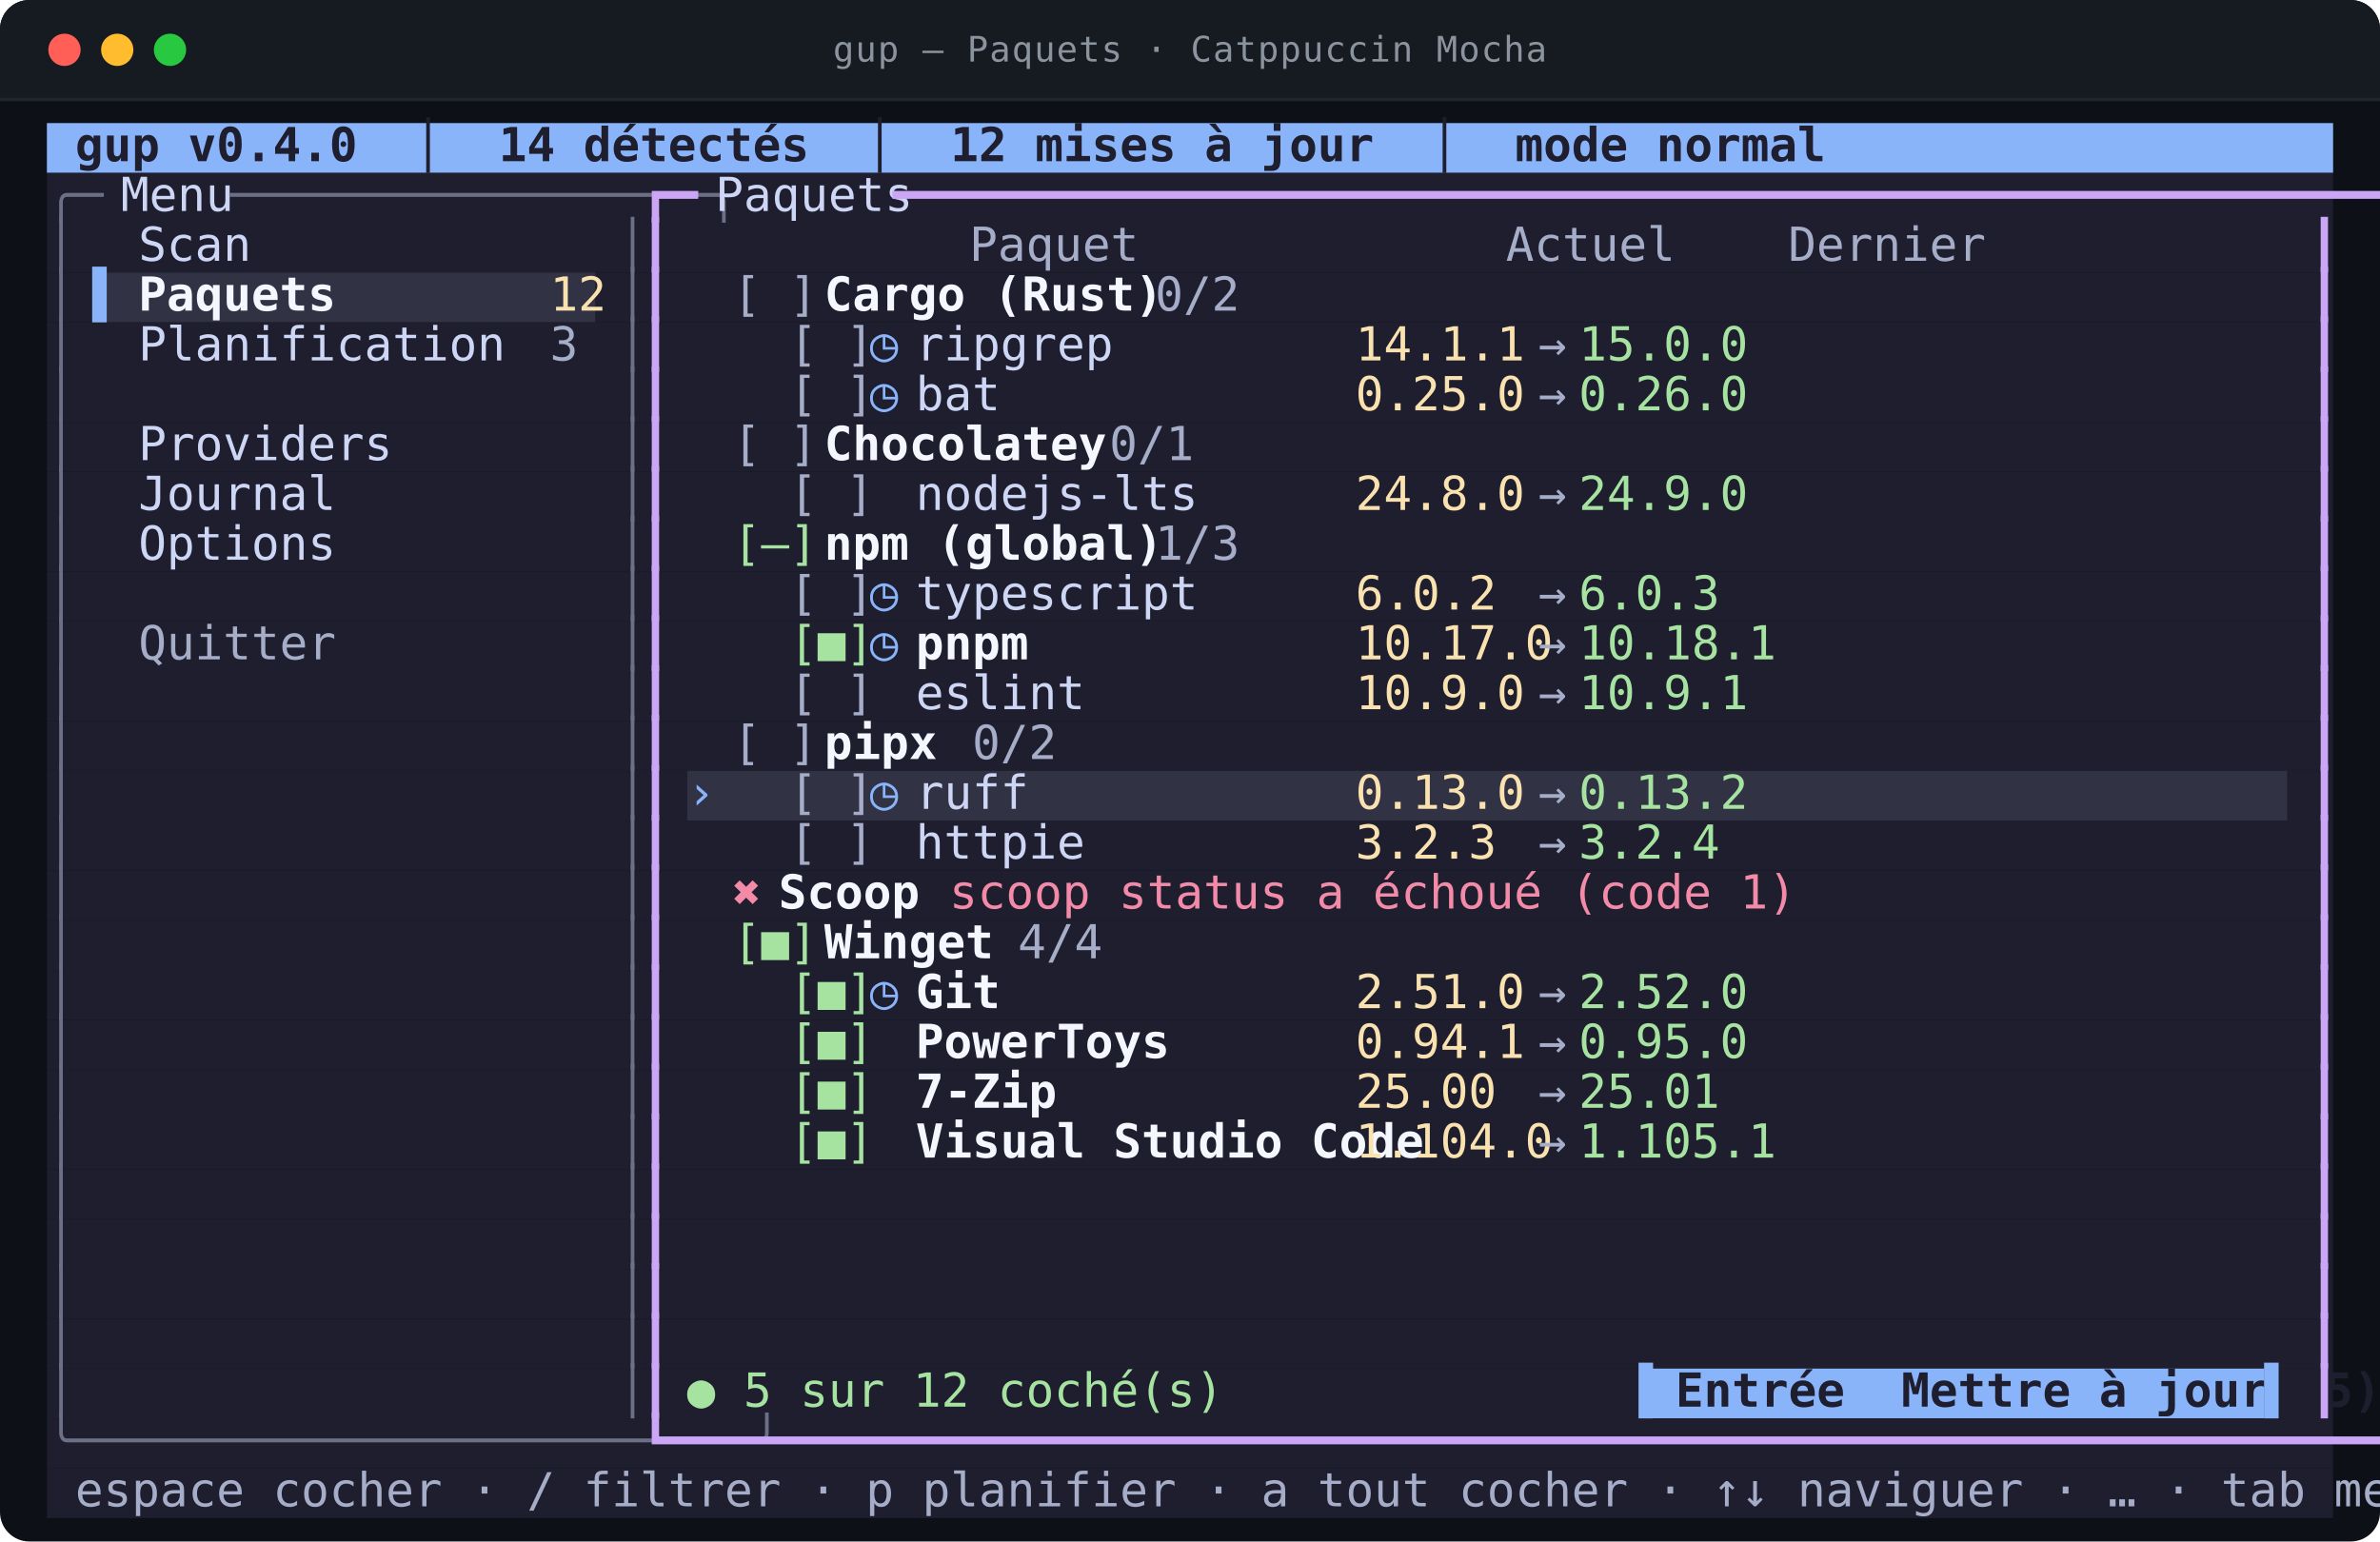
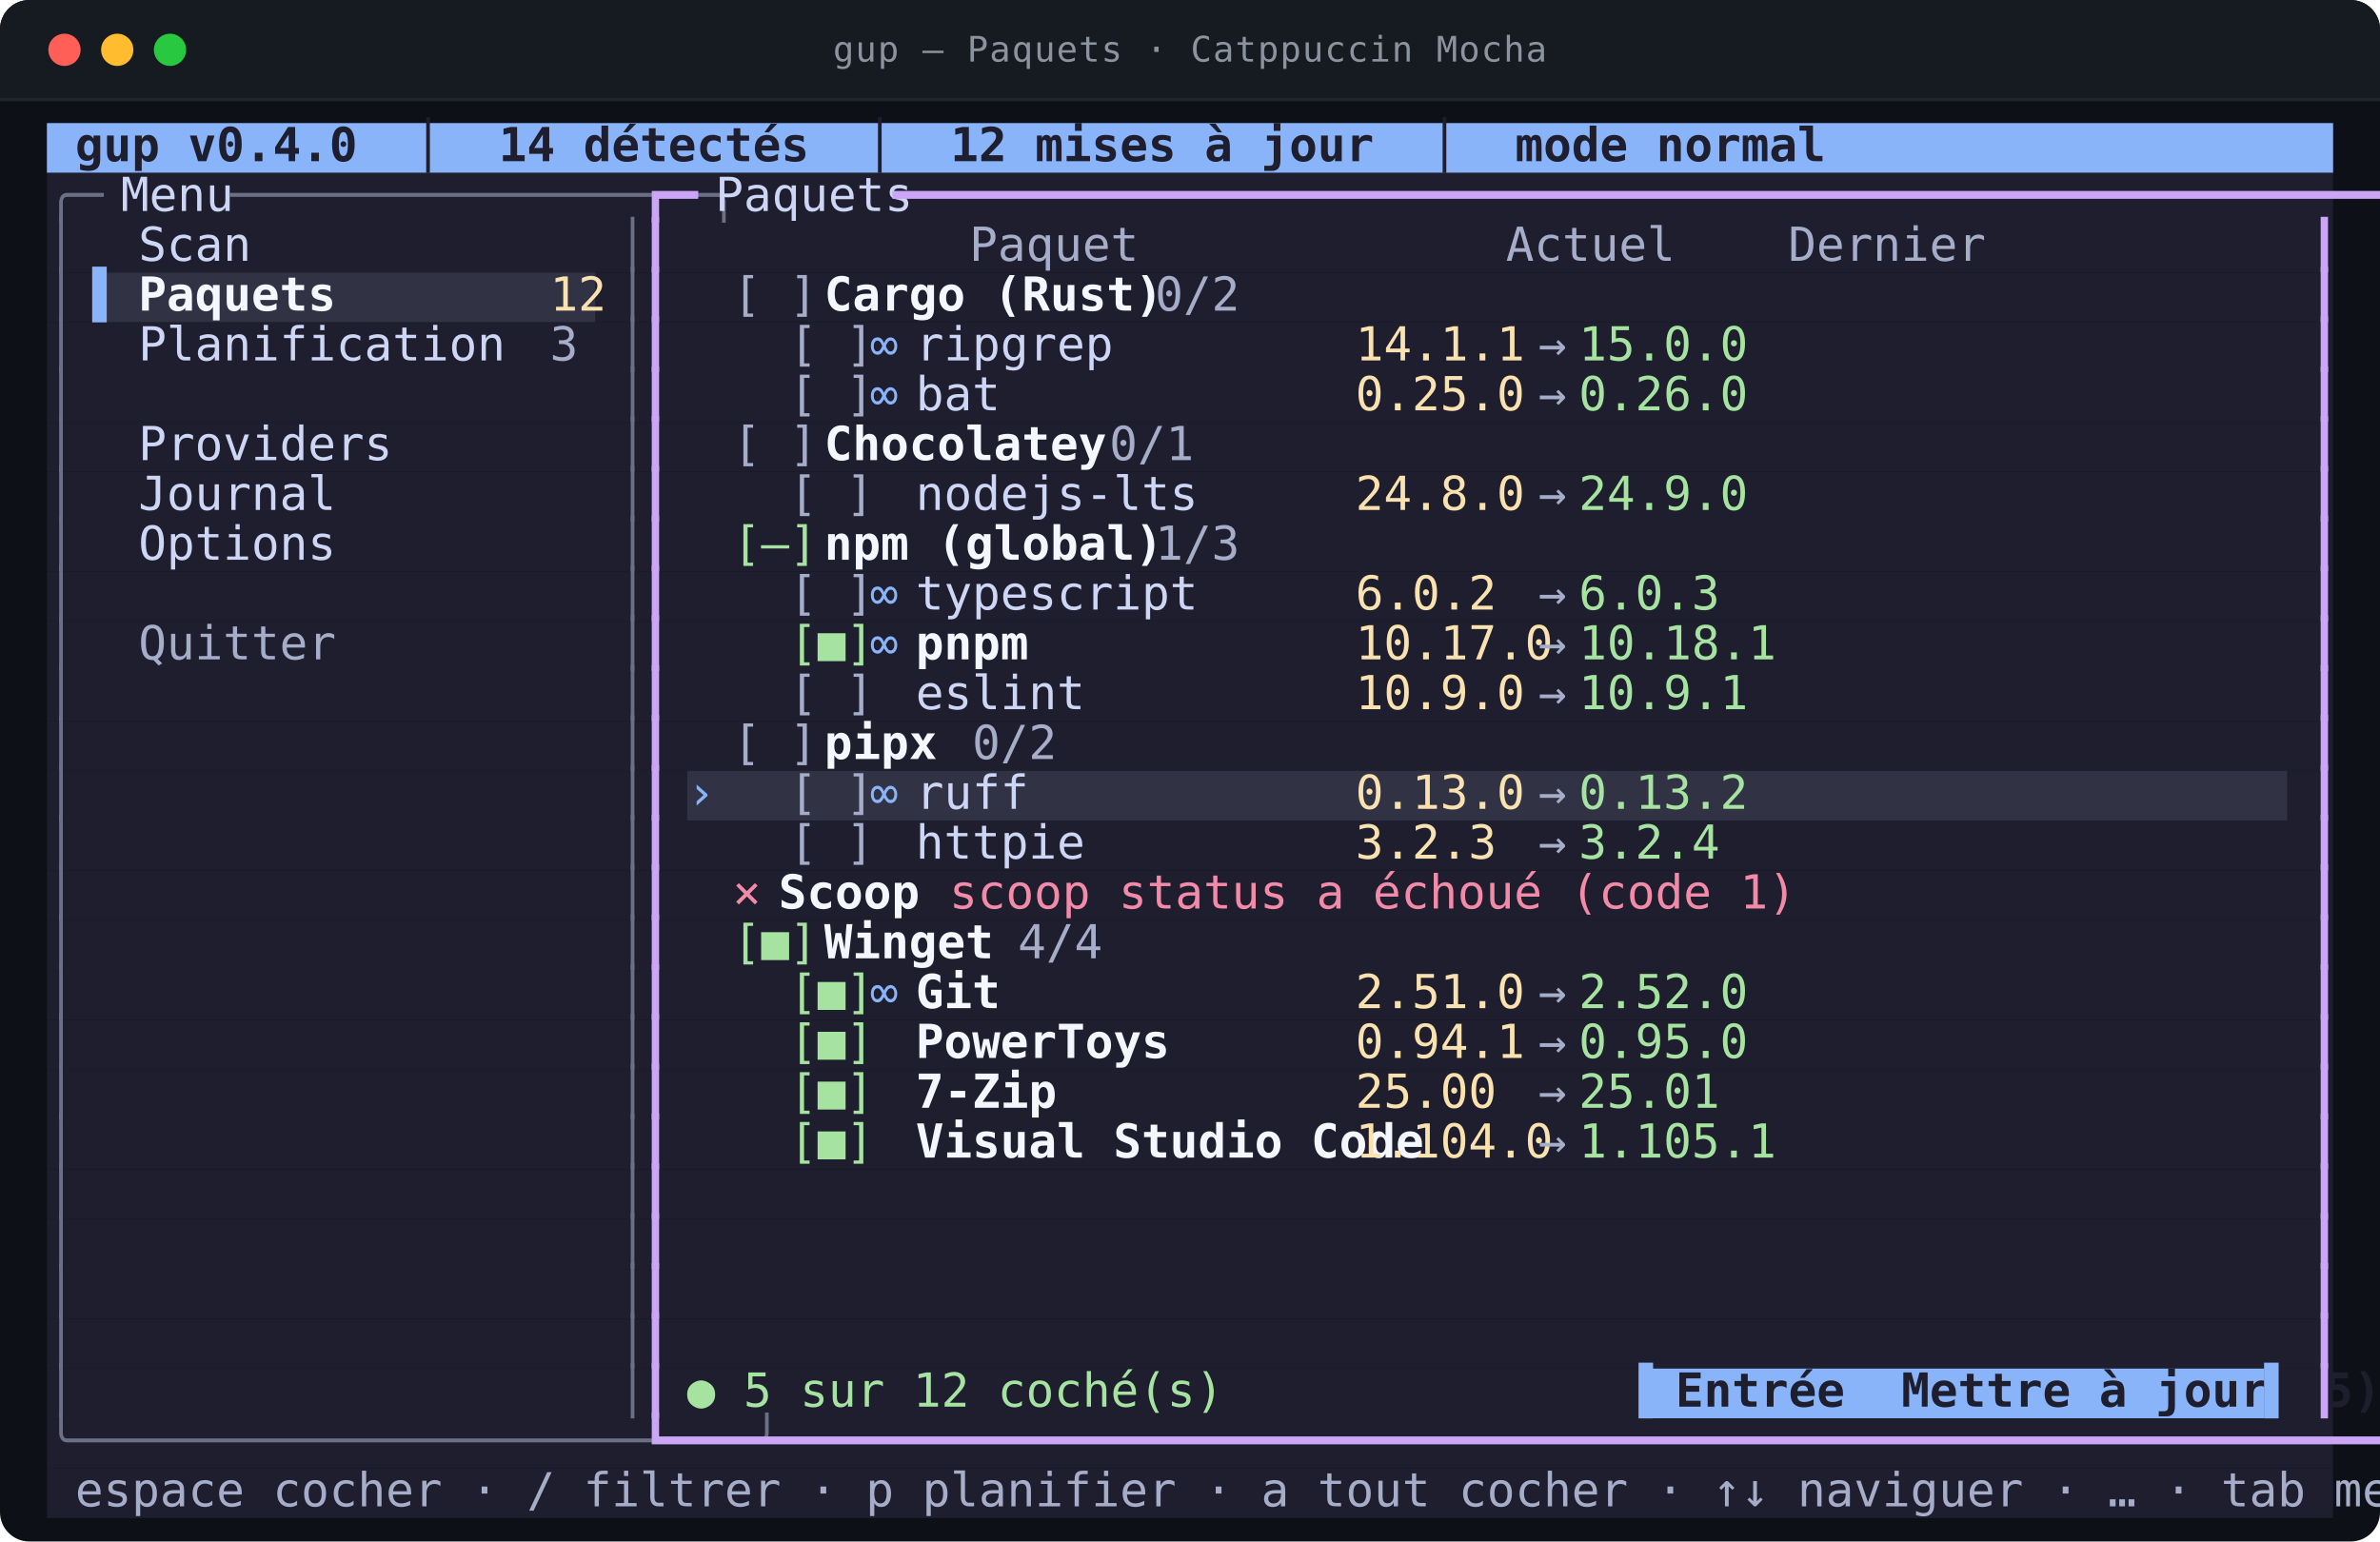
<svg xmlns="http://www.w3.org/2000/svg" viewBox="0 0 812.0 526.0" width="812.0" height="526.0" role="img" aria-labelledby="t d">
  <style>
text{font-family:ui-monospace,SFMono-Regular,"SF Mono",Menlo,Consolas,"DejaVu Sans Mono",monospace;font-size:16px}
.t{font-size:12px;letter-spacing:.4px;fill:#8b949e}
.b{font-weight:700}
.i{font-style:italic}
.u{text-decoration:underline}
.s{text-decoration:line-through}
.us{text-decoration:underline line-through}
.d{opacity:0.62}
.c0{fill:#89b4fa}
.c1{fill:#1e1e2e}
.c2{fill:#313244}
.c3{fill:#6c7086}
.c4{fill:#cdd6f4}
.c5{fill:#cba6f7}
.c6{fill:#a6adc8}
.c7{fill:#f5f7ff}
.c8{fill:#f9e2af}
.c9{fill:#a6e3a1}
.c10{fill:#f38ba8}
</style>
  <rect y="0.0" width="812.0" height="526.0" rx="10.0" fill="#0d1117" />
  <rect y="0.0" width="812.0" height="34.0" rx="10.0" fill="#161b22" />
  <rect y="24.0" width="812.0" height="10.0" fill="#161b22" />
  <line x1="0.0" y1="34.0" x2="812.0" y2="34.0" stroke="#21262d" />
  <circle cx="22.0" cy="17.0" r="5.5" fill="#ff5f57" />
  <circle cx="40.0" cy="17.0" r="5.5" fill="#febc2e" />
  <circle cx="58.0" cy="17.0" r="5.5" fill="#28c840" />
  <text class="t" x="406.0" y="21.0" text-anchor="middle">gup — Paquets · Catppuccin Mocha</text>
  <rect class="c0" x="16.0" y="42.0" width="780.0" height="17.0" />
  <rect class="c1" x="16.0" y="59.0" width="780.0" height="17.0" />
  <rect class="c1" x="16.0" y="76.0" width="780.0" height="17.0" />
  <rect class="c1" x="16.0" y="93.0" width="15.6" height="17.0" />
  <rect class="c2" x="31.6" y="93.0" width="171.6" height="17.0" />
  <rect class="c1" x="203.2" y="93.0" width="592.8" height="17.0" />
  <rect class="c1" x="16.0" y="110.0" width="780.0" height="17.0" />
  <rect class="c1" x="16.0" y="127.0" width="780.0" height="17.0" />
  <rect class="c1" x="16.0" y="144.0" width="780.0" height="17.0" />
  <rect class="c1" x="16.0" y="161.0" width="780.0" height="17.0" />
  <rect class="c1" x="16.0" y="178.0" width="780.0" height="17.0" />
  <rect class="c1" x="16.0" y="195.0" width="780.0" height="17.0" />
  <rect class="c1" x="16.0" y="212.0" width="780.0" height="17.0" />
  <rect class="c1" x="16.0" y="229.0" width="780.0" height="17.0" />
  <rect class="c1" x="16.0" y="246.0" width="780.0" height="17.0" />
  <rect class="c1" x="16.0" y="263.0" width="218.4" height="17.0" />
  <rect class="c2" x="234.4" y="263.0" width="546.0" height="17.0" />
  <rect class="c1" x="780.4" y="263.0" width="15.6" height="17.0" />
  <rect class="c1" x="16.0" y="280.0" width="780.0" height="17.0" />
  <rect class="c1" x="16.0" y="297.0" width="780.0" height="17.0" />
  <rect class="c1" x="16.0" y="314.0" width="780.0" height="17.0" />
  <rect class="c1" x="16.0" y="331.0" width="780.0" height="17.0" />
  <rect class="c1" x="16.0" y="348.0" width="780.0" height="17.0" />
  <rect class="c1" x="16.0" y="365.0" width="780.0" height="17.0" />
  <rect class="c1" x="16.0" y="382.0" width="780.0" height="17.0" />
  <rect class="c1" x="16.0" y="399.0" width="780.0" height="17.0" />
  <rect class="c1" x="16.0" y="416.0" width="780.0" height="17.0" />
  <rect class="c1" x="16.0" y="433.0" width="780.0" height="17.0" />
  <rect class="c1" x="16.0" y="450.0" width="780.0" height="17.0" />
  <rect class="c1" x="16.0" y="467.0" width="546.0" height="17.0" />
  <rect class="c0" x="562.0" y="467.0" width="210.6" height="17.0" />
  <rect class="c1" x="772.6" y="467.0" width="23.4" height="17.0" />
  <rect class="c1" x="16.0" y="484.0" width="780.0" height="17.0" />
  <rect class="c1" x="16.0" y="501.0" width="780.0" height="17.0" />
  <text class="c1 b" x="16.0" y="55.0" textLength="491.4" lengthAdjust="spacingAndGlyphs" xml:space="preserve"> gup v0.4.0  │  14 détectés  │  12 mises à jour  │  mode normal</text>
  <text class="c3" x="16.0" y="72.0" textLength="15.6" lengthAdjust="spacingAndGlyphs" xml:space="preserve">╭─</text>
  <text class="c4" x="31.6" y="72.0" textLength="46.8" lengthAdjust="spacingAndGlyphs" xml:space="preserve"> Menu </text>
  <text class="c3" x="78.4" y="72.0" textLength="140.4" lengthAdjust="spacingAndGlyphs" xml:space="preserve">─────────────────╮</text>
  <text class="c5" x="218.8" y="72.0" textLength="15.6" lengthAdjust="spacingAndGlyphs" xml:space="preserve">┏━</text>
  <text class="c4" x="234.4" y="72.0" textLength="70.2" lengthAdjust="spacingAndGlyphs" xml:space="preserve"> Paquets </text>
  <text class="c5" x="304.6" y="72.0" textLength="491.4" lengthAdjust="spacingAndGlyphs" xml:space="preserve">━━━━━━━━━━━━━━━━━━━━━━━━━━━━━━━━━━━━━━━━━━━━━━━━━━━━━━━━━━━━━━┓</text>
  <text class="c3" x="16.0" y="89.0" textLength="7.8" lengthAdjust="spacingAndGlyphs" xml:space="preserve">│</text>
  <text class="c4" x="47.2" y="89.0" textLength="140.4" lengthAdjust="spacingAndGlyphs" xml:space="preserve">Scan              </text>
  <text class="c3" x="211.0" y="89.0" textLength="7.8" lengthAdjust="spacingAndGlyphs" xml:space="preserve">│</text>
  <text class="c5" x="218.8" y="89.0" textLength="7.8" lengthAdjust="spacingAndGlyphs" xml:space="preserve">┃</text>
  <text class="c6" x="234.4" y="89.0" textLength="366.6" lengthAdjust="spacingAndGlyphs" xml:space="preserve">          Paquet             Actuel    Dernier </text>
  <text class="c5" x="788.2" y="89.0" textLength="7.8" lengthAdjust="spacingAndGlyphs" xml:space="preserve">┃</text>
  <text class="c3" x="16.0" y="106.0" textLength="7.8" lengthAdjust="spacingAndGlyphs" xml:space="preserve">│</text>
  <text class="c0" x="31.6" y="106.0" textLength="15.6" lengthAdjust="spacingAndGlyphs" xml:space="preserve">▌ </text>
  <text class="c7 b" x="47.2" y="106.0" textLength="140.4" lengthAdjust="spacingAndGlyphs" xml:space="preserve">Paquets           </text>
  <text class="c8" x="187.6" y="106.0" textLength="15.6" lengthAdjust="spacingAndGlyphs" xml:space="preserve">12</text>
  <text class="c3" x="211.0" y="106.0" textLength="7.8" lengthAdjust="spacingAndGlyphs" xml:space="preserve">│</text>
  <text class="c5" x="218.8" y="106.0" textLength="7.8" lengthAdjust="spacingAndGlyphs" xml:space="preserve">┃</text>
  <text class="c6" x="250.0" y="106.0" textLength="31.2" lengthAdjust="spacingAndGlyphs" xml:space="preserve">[ ] </text>
  <text class="c7 b" x="281.2" y="106.0" textLength="93.6" lengthAdjust="spacingAndGlyphs" xml:space="preserve">Cargo (Rust)</text>
  <text class="c6" x="374.8" y="106.0" textLength="39.0" lengthAdjust="spacingAndGlyphs" xml:space="preserve">  0/2</text>
  <text class="c5" x="788.2" y="106.0" textLength="7.8" lengthAdjust="spacingAndGlyphs" xml:space="preserve">┃</text>
  <text class="c3" x="16.0" y="123.0" textLength="7.8" lengthAdjust="spacingAndGlyphs" xml:space="preserve">│</text>
  <text class="c4" x="47.2" y="123.0" textLength="140.4" lengthAdjust="spacingAndGlyphs" xml:space="preserve">Planification     </text>
  <text class="c6" x="187.6" y="123.0" textLength="7.8" lengthAdjust="spacingAndGlyphs" xml:space="preserve">3</text>
  <text class="c3" x="211.0" y="123.0" textLength="7.8" lengthAdjust="spacingAndGlyphs" xml:space="preserve">│</text>
  <text class="c5" x="218.8" y="123.0" textLength="7.8" lengthAdjust="spacingAndGlyphs" xml:space="preserve">┃</text>
  <text class="c6" x="250.0" y="123.0" textLength="46.8" lengthAdjust="spacingAndGlyphs" xml:space="preserve">  [ ] </text>
-   <text class="c0" x="296.8" y="123.0" textLength="15.6" lengthAdjust="spacingAndGlyphs" xml:space="preserve">◷ </text>
+   <text class="c0" x="296.8" y="123.0" textLength="15.6" lengthAdjust="spacingAndGlyphs" xml:space="preserve">∞ </text>
  <text class="c4" x="312.4" y="123.0" textLength="140.4" lengthAdjust="spacingAndGlyphs" xml:space="preserve">ripgrep           </text>
  <text class="c8" x="452.8" y="123.0" textLength="62.4" lengthAdjust="spacingAndGlyphs" xml:space="preserve"> 14.1.1 </text>
  <text class="c6" x="515.2" y="123.0" textLength="23.4" lengthAdjust="spacingAndGlyphs" xml:space="preserve"> → </text>
  <text class="c9" x="538.6" y="123.0" textLength="54.6" lengthAdjust="spacingAndGlyphs" xml:space="preserve">15.0.0 </text>
  <text class="c5" x="788.2" y="123.0" textLength="7.8" lengthAdjust="spacingAndGlyphs" xml:space="preserve">┃</text>
  <text class="c3" x="16.0" y="140.0" textLength="7.8" lengthAdjust="spacingAndGlyphs" xml:space="preserve">│</text>
  <text class="c3" x="211.0" y="140.0" textLength="7.8" lengthAdjust="spacingAndGlyphs" xml:space="preserve">│</text>
  <text class="c5" x="218.8" y="140.0" textLength="7.8" lengthAdjust="spacingAndGlyphs" xml:space="preserve">┃</text>
  <text class="c6" x="250.0" y="140.0" textLength="46.8" lengthAdjust="spacingAndGlyphs" xml:space="preserve">  [ ] </text>
-   <text class="c0" x="296.8" y="140.0" textLength="15.6" lengthAdjust="spacingAndGlyphs" xml:space="preserve">◷ </text>
+   <text class="c0" x="296.8" y="140.0" textLength="15.6" lengthAdjust="spacingAndGlyphs" xml:space="preserve">∞ </text>
  <text class="c4" x="312.4" y="140.0" textLength="140.4" lengthAdjust="spacingAndGlyphs" xml:space="preserve">bat               </text>
  <text class="c8" x="452.8" y="140.0" textLength="62.4" lengthAdjust="spacingAndGlyphs" xml:space="preserve"> 0.25.0 </text>
  <text class="c6" x="515.2" y="140.0" textLength="23.4" lengthAdjust="spacingAndGlyphs" xml:space="preserve"> → </text>
  <text class="c9" x="538.6" y="140.0" textLength="54.6" lengthAdjust="spacingAndGlyphs" xml:space="preserve">0.26.0 </text>
  <text class="c5" x="788.2" y="140.0" textLength="7.8" lengthAdjust="spacingAndGlyphs" xml:space="preserve">┃</text>
  <text class="c3" x="16.0" y="157.0" textLength="7.8" lengthAdjust="spacingAndGlyphs" xml:space="preserve">│</text>
  <text class="c4" x="47.2" y="157.0" textLength="140.4" lengthAdjust="spacingAndGlyphs" xml:space="preserve">Providers         </text>
  <text class="c3" x="211.0" y="157.0" textLength="7.8" lengthAdjust="spacingAndGlyphs" xml:space="preserve">│</text>
  <text class="c5" x="218.8" y="157.0" textLength="7.8" lengthAdjust="spacingAndGlyphs" xml:space="preserve">┃</text>
  <text class="c6" x="250.0" y="157.0" textLength="31.2" lengthAdjust="spacingAndGlyphs" xml:space="preserve">[ ] </text>
  <text class="c7 b" x="281.2" y="157.0" textLength="78.0" lengthAdjust="spacingAndGlyphs" xml:space="preserve">Chocolatey</text>
  <text class="c6" x="359.2" y="157.0" textLength="39.0" lengthAdjust="spacingAndGlyphs" xml:space="preserve">  0/1</text>
  <text class="c5" x="788.2" y="157.0" textLength="7.8" lengthAdjust="spacingAndGlyphs" xml:space="preserve">┃</text>
  <text class="c3" x="16.0" y="174.0" textLength="7.8" lengthAdjust="spacingAndGlyphs" xml:space="preserve">│</text>
  <text class="c4" x="47.2" y="174.0" textLength="140.4" lengthAdjust="spacingAndGlyphs" xml:space="preserve">Journal           </text>
  <text class="c3" x="211.0" y="174.0" textLength="7.8" lengthAdjust="spacingAndGlyphs" xml:space="preserve">│</text>
  <text class="c5" x="218.8" y="174.0" textLength="7.8" lengthAdjust="spacingAndGlyphs" xml:space="preserve">┃</text>
  <text class="c6" x="250.0" y="174.0" textLength="46.8" lengthAdjust="spacingAndGlyphs" xml:space="preserve">  [ ] </text>
  <text class="c4" x="312.4" y="174.0" textLength="140.4" lengthAdjust="spacingAndGlyphs" xml:space="preserve">nodejs-lts        </text>
  <text class="c8" x="452.8" y="174.0" textLength="62.4" lengthAdjust="spacingAndGlyphs" xml:space="preserve"> 24.8.0 </text>
  <text class="c6" x="515.2" y="174.0" textLength="23.4" lengthAdjust="spacingAndGlyphs" xml:space="preserve"> → </text>
  <text class="c9" x="538.6" y="174.0" textLength="54.6" lengthAdjust="spacingAndGlyphs" xml:space="preserve">24.9.0 </text>
  <text class="c5" x="788.2" y="174.0" textLength="7.8" lengthAdjust="spacingAndGlyphs" xml:space="preserve">┃</text>
  <text class="c3" x="16.0" y="191.0" textLength="7.8" lengthAdjust="spacingAndGlyphs" xml:space="preserve">│</text>
  <text class="c4" x="47.2" y="191.0" textLength="140.4" lengthAdjust="spacingAndGlyphs" xml:space="preserve">Options           </text>
  <text class="c3" x="211.0" y="191.0" textLength="7.8" lengthAdjust="spacingAndGlyphs" xml:space="preserve">│</text>
  <text class="c5" x="218.8" y="191.0" textLength="7.8" lengthAdjust="spacingAndGlyphs" xml:space="preserve">┃</text>
  <text class="c9" x="250.0" y="191.0" textLength="31.2" lengthAdjust="spacingAndGlyphs" xml:space="preserve">[–] </text>
  <text class="c7 b" x="281.2" y="191.0" textLength="93.6" lengthAdjust="spacingAndGlyphs" xml:space="preserve">npm (global)</text>
  <text class="c6" x="374.8" y="191.0" textLength="39.0" lengthAdjust="spacingAndGlyphs" xml:space="preserve">  1/3</text>
  <text class="c5" x="788.2" y="191.0" textLength="7.8" lengthAdjust="spacingAndGlyphs" xml:space="preserve">┃</text>
  <text class="c3" x="16.0" y="208.0" textLength="7.8" lengthAdjust="spacingAndGlyphs" xml:space="preserve">│</text>
  <text class="c3" x="211.0" y="208.0" textLength="7.8" lengthAdjust="spacingAndGlyphs" xml:space="preserve">│</text>
  <text class="c5" x="218.8" y="208.0" textLength="7.8" lengthAdjust="spacingAndGlyphs" xml:space="preserve">┃</text>
  <text class="c6" x="250.0" y="208.0" textLength="46.8" lengthAdjust="spacingAndGlyphs" xml:space="preserve">  [ ] </text>
-   <text class="c0" x="296.8" y="208.0" textLength="15.6" lengthAdjust="spacingAndGlyphs" xml:space="preserve">◷ </text>
+   <text class="c0" x="296.8" y="208.0" textLength="15.6" lengthAdjust="spacingAndGlyphs" xml:space="preserve">∞ </text>
  <text class="c4" x="312.4" y="208.0" textLength="140.4" lengthAdjust="spacingAndGlyphs" xml:space="preserve">typescript        </text>
  <text class="c8" x="452.8" y="208.0" textLength="62.4" lengthAdjust="spacingAndGlyphs" xml:space="preserve"> 6.0.2  </text>
  <text class="c6" x="515.2" y="208.0" textLength="23.4" lengthAdjust="spacingAndGlyphs" xml:space="preserve"> → </text>
  <text class="c9" x="538.6" y="208.0" textLength="54.6" lengthAdjust="spacingAndGlyphs" xml:space="preserve">6.0.3  </text>
  <text class="c5" x="788.2" y="208.0" textLength="7.8" lengthAdjust="spacingAndGlyphs" xml:space="preserve">┃</text>
  <text class="c3" x="16.0" y="225.0" textLength="7.8" lengthAdjust="spacingAndGlyphs" xml:space="preserve">│</text>
  <text class="c6" x="47.2" y="225.0" textLength="140.4" lengthAdjust="spacingAndGlyphs" xml:space="preserve">Quitter           </text>
  <text class="c3" x="211.0" y="225.0" textLength="7.8" lengthAdjust="spacingAndGlyphs" xml:space="preserve">│</text>
  <text class="c5" x="218.8" y="225.0" textLength="7.8" lengthAdjust="spacingAndGlyphs" xml:space="preserve">┃</text>
  <text class="c9" x="250.0" y="225.0" textLength="46.8" lengthAdjust="spacingAndGlyphs" xml:space="preserve">  [■] </text>
-   <text class="c0" x="296.8" y="225.0" textLength="15.6" lengthAdjust="spacingAndGlyphs" xml:space="preserve">◷ </text>
+   <text class="c0" x="296.8" y="225.0" textLength="15.6" lengthAdjust="spacingAndGlyphs" xml:space="preserve">∞ </text>
  <text class="c7 b" x="312.4" y="225.0" textLength="140.4" lengthAdjust="spacingAndGlyphs" xml:space="preserve">pnpm              </text>
  <text class="c8" x="452.8" y="225.0" textLength="62.4" lengthAdjust="spacingAndGlyphs" xml:space="preserve"> 10.17.0</text>
  <text class="c6" x="515.2" y="225.0" textLength="23.4" lengthAdjust="spacingAndGlyphs" xml:space="preserve"> → </text>
  <text class="c9" x="538.6" y="225.0" textLength="54.6" lengthAdjust="spacingAndGlyphs" xml:space="preserve">10.18.1</text>
  <text class="c5" x="788.2" y="225.0" textLength="7.8" lengthAdjust="spacingAndGlyphs" xml:space="preserve">┃</text>
  <text class="c3" x="16.0" y="242.0" textLength="7.8" lengthAdjust="spacingAndGlyphs" xml:space="preserve">│</text>
  <text class="c3" x="211.0" y="242.0" textLength="7.8" lengthAdjust="spacingAndGlyphs" xml:space="preserve">│</text>
  <text class="c5" x="218.8" y="242.0" textLength="7.8" lengthAdjust="spacingAndGlyphs" xml:space="preserve">┃</text>
  <text class="c6" x="250.0" y="242.0" textLength="46.8" lengthAdjust="spacingAndGlyphs" xml:space="preserve">  [ ] </text>
  <text class="c4" x="312.4" y="242.0" textLength="140.4" lengthAdjust="spacingAndGlyphs" xml:space="preserve">eslint            </text>
  <text class="c8" x="452.8" y="242.0" textLength="62.4" lengthAdjust="spacingAndGlyphs" xml:space="preserve"> 10.9.0 </text>
  <text class="c6" x="515.2" y="242.0" textLength="23.4" lengthAdjust="spacingAndGlyphs" xml:space="preserve"> → </text>
  <text class="c9" x="538.6" y="242.0" textLength="54.6" lengthAdjust="spacingAndGlyphs" xml:space="preserve">10.9.1 </text>
  <text class="c5" x="788.2" y="242.0" textLength="7.8" lengthAdjust="spacingAndGlyphs" xml:space="preserve">┃</text>
  <text class="c3" x="16.0" y="259.0" textLength="7.8" lengthAdjust="spacingAndGlyphs" xml:space="preserve">│</text>
  <text class="c3" x="211.0" y="259.0" textLength="7.8" lengthAdjust="spacingAndGlyphs" xml:space="preserve">│</text>
  <text class="c5" x="218.8" y="259.0" textLength="7.8" lengthAdjust="spacingAndGlyphs" xml:space="preserve">┃</text>
  <text class="c6" x="250.0" y="259.0" textLength="31.2" lengthAdjust="spacingAndGlyphs" xml:space="preserve">[ ] </text>
  <text class="c7 b" x="281.2" y="259.0" textLength="31.2" lengthAdjust="spacingAndGlyphs" xml:space="preserve">pipx</text>
  <text class="c6" x="312.4" y="259.0" textLength="39.0" lengthAdjust="spacingAndGlyphs" xml:space="preserve">  0/2</text>
  <text class="c5" x="788.2" y="259.0" textLength="7.8" lengthAdjust="spacingAndGlyphs" xml:space="preserve">┃</text>
  <text class="c3" x="16.0" y="276.0" textLength="7.8" lengthAdjust="spacingAndGlyphs" xml:space="preserve">│</text>
  <text class="c3" x="211.0" y="276.0" textLength="7.8" lengthAdjust="spacingAndGlyphs" xml:space="preserve">│</text>
  <text class="c5" x="218.8" y="276.0" textLength="7.8" lengthAdjust="spacingAndGlyphs" xml:space="preserve">┃</text>
  <text class="c0" x="234.4" y="276.0" textLength="15.6" lengthAdjust="spacingAndGlyphs" xml:space="preserve">› </text>
  <text class="c6" x="250.0" y="276.0" textLength="46.8" lengthAdjust="spacingAndGlyphs" xml:space="preserve">  [ ] </text>
-   <text class="c0" x="296.8" y="276.0" textLength="15.6" lengthAdjust="spacingAndGlyphs" xml:space="preserve">◷ </text>
+   <text class="c0" x="296.8" y="276.0" textLength="15.6" lengthAdjust="spacingAndGlyphs" xml:space="preserve">∞ </text>
  <text class="c4" x="312.4" y="276.0" textLength="140.4" lengthAdjust="spacingAndGlyphs" xml:space="preserve">ruff              </text>
  <text class="c8" x="452.8" y="276.0" textLength="62.4" lengthAdjust="spacingAndGlyphs" xml:space="preserve"> 0.13.0 </text>
  <text class="c6" x="515.2" y="276.0" textLength="23.4" lengthAdjust="spacingAndGlyphs" xml:space="preserve"> → </text>
  <text class="c9" x="538.6" y="276.0" textLength="54.6" lengthAdjust="spacingAndGlyphs" xml:space="preserve">0.13.2 </text>
  <text class="c5" x="788.2" y="276.0" textLength="7.8" lengthAdjust="spacingAndGlyphs" xml:space="preserve">┃</text>
  <text class="c3" x="16.0" y="293.0" textLength="7.8" lengthAdjust="spacingAndGlyphs" xml:space="preserve">│</text>
  <text class="c3" x="211.0" y="293.0" textLength="7.8" lengthAdjust="spacingAndGlyphs" xml:space="preserve">│</text>
  <text class="c5" x="218.8" y="293.0" textLength="7.8" lengthAdjust="spacingAndGlyphs" xml:space="preserve">┃</text>
  <text class="c6" x="250.0" y="293.0" textLength="46.8" lengthAdjust="spacingAndGlyphs" xml:space="preserve">  [ ] </text>
  <text class="c4" x="312.4" y="293.0" textLength="140.4" lengthAdjust="spacingAndGlyphs" xml:space="preserve">httpie            </text>
  <text class="c8" x="452.8" y="293.0" textLength="62.4" lengthAdjust="spacingAndGlyphs" xml:space="preserve"> 3.2.3  </text>
  <text class="c6" x="515.2" y="293.0" textLength="23.4" lengthAdjust="spacingAndGlyphs" xml:space="preserve"> → </text>
  <text class="c9" x="538.6" y="293.0" textLength="54.6" lengthAdjust="spacingAndGlyphs" xml:space="preserve">3.2.4  </text>
  <text class="c5" x="788.2" y="293.0" textLength="7.8" lengthAdjust="spacingAndGlyphs" xml:space="preserve">┃</text>
  <text class="c3" x="16.0" y="310.0" textLength="7.8" lengthAdjust="spacingAndGlyphs" xml:space="preserve">│</text>
  <text class="c3" x="211.0" y="310.0" textLength="7.8" lengthAdjust="spacingAndGlyphs" xml:space="preserve">│</text>
  <text class="c5" x="218.8" y="310.0" textLength="7.8" lengthAdjust="spacingAndGlyphs" xml:space="preserve">┃</text>
-   <text class="c10" x="250.0" y="310.0" textLength="15.6" lengthAdjust="spacingAndGlyphs" xml:space="preserve">✖ </text>
+   <text class="c10" x="250.0" y="310.0" textLength="15.6" lengthAdjust="spacingAndGlyphs" xml:space="preserve">× </text>
  <text class="c7 b" x="265.6" y="310.0" textLength="39.0" lengthAdjust="spacingAndGlyphs" xml:space="preserve">Scoop</text>
  <text class="c10" x="304.6" y="310.0" textLength="249.6" lengthAdjust="spacingAndGlyphs" xml:space="preserve">  scoop status a échoué (code 1)</text>
  <text class="c5" x="788.2" y="310.0" textLength="7.8" lengthAdjust="spacingAndGlyphs" xml:space="preserve">┃</text>
  <text class="c3" x="16.0" y="327.0" textLength="7.8" lengthAdjust="spacingAndGlyphs" xml:space="preserve">│</text>
  <text class="c3" x="211.0" y="327.0" textLength="7.8" lengthAdjust="spacingAndGlyphs" xml:space="preserve">│</text>
  <text class="c5" x="218.8" y="327.0" textLength="7.8" lengthAdjust="spacingAndGlyphs" xml:space="preserve">┃</text>
  <text class="c9" x="250.0" y="327.0" textLength="31.2" lengthAdjust="spacingAndGlyphs" xml:space="preserve">[■] </text>
  <text class="c7 b" x="281.2" y="327.0" textLength="46.8" lengthAdjust="spacingAndGlyphs" xml:space="preserve">Winget</text>
  <text class="c6" x="328.0" y="327.0" textLength="39.0" lengthAdjust="spacingAndGlyphs" xml:space="preserve">  4/4</text>
  <text class="c5" x="788.2" y="327.0" textLength="7.8" lengthAdjust="spacingAndGlyphs" xml:space="preserve">┃</text>
  <text class="c3" x="16.0" y="344.0" textLength="7.8" lengthAdjust="spacingAndGlyphs" xml:space="preserve">│</text>
  <text class="c3" x="211.0" y="344.0" textLength="7.8" lengthAdjust="spacingAndGlyphs" xml:space="preserve">│</text>
  <text class="c5" x="218.8" y="344.0" textLength="7.8" lengthAdjust="spacingAndGlyphs" xml:space="preserve">┃</text>
  <text class="c9" x="250.0" y="344.0" textLength="46.8" lengthAdjust="spacingAndGlyphs" xml:space="preserve">  [■] </text>
-   <text class="c0" x="296.8" y="344.0" textLength="15.6" lengthAdjust="spacingAndGlyphs" xml:space="preserve">◷ </text>
+   <text class="c0" x="296.8" y="344.0" textLength="15.6" lengthAdjust="spacingAndGlyphs" xml:space="preserve">∞ </text>
  <text class="c7 b" x="312.4" y="344.0" textLength="140.4" lengthAdjust="spacingAndGlyphs" xml:space="preserve">Git               </text>
  <text class="c8" x="452.8" y="344.0" textLength="62.4" lengthAdjust="spacingAndGlyphs" xml:space="preserve"> 2.51.0 </text>
  <text class="c6" x="515.2" y="344.0" textLength="23.4" lengthAdjust="spacingAndGlyphs" xml:space="preserve"> → </text>
  <text class="c9" x="538.6" y="344.0" textLength="54.6" lengthAdjust="spacingAndGlyphs" xml:space="preserve">2.52.0 </text>
  <text class="c5" x="788.2" y="344.0" textLength="7.8" lengthAdjust="spacingAndGlyphs" xml:space="preserve">┃</text>
  <text class="c3" x="16.0" y="361.0" textLength="7.8" lengthAdjust="spacingAndGlyphs" xml:space="preserve">│</text>
  <text class="c3" x="211.0" y="361.0" textLength="7.8" lengthAdjust="spacingAndGlyphs" xml:space="preserve">│</text>
  <text class="c5" x="218.8" y="361.0" textLength="7.8" lengthAdjust="spacingAndGlyphs" xml:space="preserve">┃</text>
  <text class="c9" x="250.0" y="361.0" textLength="46.8" lengthAdjust="spacingAndGlyphs" xml:space="preserve">  [■] </text>
  <text class="c7 b" x="312.4" y="361.0" textLength="140.4" lengthAdjust="spacingAndGlyphs" xml:space="preserve">PowerToys         </text>
  <text class="c8" x="452.8" y="361.0" textLength="62.4" lengthAdjust="spacingAndGlyphs" xml:space="preserve"> 0.94.1 </text>
  <text class="c6" x="515.2" y="361.0" textLength="23.4" lengthAdjust="spacingAndGlyphs" xml:space="preserve"> → </text>
  <text class="c9" x="538.6" y="361.0" textLength="54.6" lengthAdjust="spacingAndGlyphs" xml:space="preserve">0.95.0 </text>
  <text class="c5" x="788.2" y="361.0" textLength="7.8" lengthAdjust="spacingAndGlyphs" xml:space="preserve">┃</text>
  <text class="c3" x="16.0" y="378.0" textLength="7.8" lengthAdjust="spacingAndGlyphs" xml:space="preserve">│</text>
  <text class="c3" x="211.0" y="378.0" textLength="7.8" lengthAdjust="spacingAndGlyphs" xml:space="preserve">│</text>
  <text class="c5" x="218.8" y="378.0" textLength="7.8" lengthAdjust="spacingAndGlyphs" xml:space="preserve">┃</text>
  <text class="c9" x="250.0" y="378.0" textLength="46.8" lengthAdjust="spacingAndGlyphs" xml:space="preserve">  [■] </text>
  <text class="c7 b" x="312.4" y="378.0" textLength="140.4" lengthAdjust="spacingAndGlyphs" xml:space="preserve">7-Zip             </text>
  <text class="c8" x="452.8" y="378.0" textLength="62.4" lengthAdjust="spacingAndGlyphs" xml:space="preserve"> 25.00  </text>
  <text class="c6" x="515.2" y="378.0" textLength="23.4" lengthAdjust="spacingAndGlyphs" xml:space="preserve"> → </text>
  <text class="c9" x="538.6" y="378.0" textLength="54.6" lengthAdjust="spacingAndGlyphs" xml:space="preserve">25.01  </text>
  <text class="c5" x="788.2" y="378.0" textLength="7.8" lengthAdjust="spacingAndGlyphs" xml:space="preserve">┃</text>
  <text class="c3" x="16.0" y="395.0" textLength="7.8" lengthAdjust="spacingAndGlyphs" xml:space="preserve">│</text>
  <text class="c3" x="211.0" y="395.0" textLength="7.8" lengthAdjust="spacingAndGlyphs" xml:space="preserve">│</text>
  <text class="c5" x="218.8" y="395.0" textLength="7.8" lengthAdjust="spacingAndGlyphs" xml:space="preserve">┃</text>
  <text class="c9" x="250.0" y="395.0" textLength="46.8" lengthAdjust="spacingAndGlyphs" xml:space="preserve">  [■] </text>
  <text class="c7 b" x="312.4" y="395.0" textLength="140.4" lengthAdjust="spacingAndGlyphs" xml:space="preserve">Visual Studio Code</text>
  <text class="c8" x="452.8" y="395.0" textLength="62.4" lengthAdjust="spacingAndGlyphs" xml:space="preserve"> 1.104.0</text>
  <text class="c6" x="515.2" y="395.0" textLength="23.4" lengthAdjust="spacingAndGlyphs" xml:space="preserve"> → </text>
  <text class="c9" x="538.6" y="395.0" textLength="54.6" lengthAdjust="spacingAndGlyphs" xml:space="preserve">1.105.1</text>
  <text class="c5" x="788.2" y="395.0" textLength="7.8" lengthAdjust="spacingAndGlyphs" xml:space="preserve">┃</text>
  <text class="c3" x="16.0" y="412.0" textLength="7.8" lengthAdjust="spacingAndGlyphs" xml:space="preserve">│</text>
  <text class="c3" x="211.0" y="412.0" textLength="7.8" lengthAdjust="spacingAndGlyphs" xml:space="preserve">│</text>
  <text class="c5" x="218.8" y="412.0" textLength="7.8" lengthAdjust="spacingAndGlyphs" xml:space="preserve">┃</text>
  <text class="c5" x="788.2" y="412.0" textLength="7.8" lengthAdjust="spacingAndGlyphs" xml:space="preserve">┃</text>
  <text class="c3" x="16.0" y="429.0" textLength="7.8" lengthAdjust="spacingAndGlyphs" xml:space="preserve">│</text>
  <text class="c3" x="211.0" y="429.0" textLength="7.8" lengthAdjust="spacingAndGlyphs" xml:space="preserve">│</text>
  <text class="c5" x="218.8" y="429.0" textLength="7.8" lengthAdjust="spacingAndGlyphs" xml:space="preserve">┃</text>
  <text class="c5" x="788.2" y="429.0" textLength="7.8" lengthAdjust="spacingAndGlyphs" xml:space="preserve">┃</text>
  <text class="c3" x="16.0" y="446.0" textLength="7.8" lengthAdjust="spacingAndGlyphs" xml:space="preserve">│</text>
  <text class="c3" x="211.0" y="446.0" textLength="7.8" lengthAdjust="spacingAndGlyphs" xml:space="preserve">│</text>
  <text class="c5" x="218.8" y="446.0" textLength="7.8" lengthAdjust="spacingAndGlyphs" xml:space="preserve">┃</text>
  <text class="c5" x="788.2" y="446.0" textLength="7.8" lengthAdjust="spacingAndGlyphs" xml:space="preserve">┃</text>
  <text class="c3" x="16.0" y="463.0" textLength="7.8" lengthAdjust="spacingAndGlyphs" xml:space="preserve">│</text>
  <text class="c3" x="211.0" y="463.0" textLength="7.8" lengthAdjust="spacingAndGlyphs" xml:space="preserve">│</text>
  <text class="c5" x="218.8" y="463.0" textLength="7.8" lengthAdjust="spacingAndGlyphs" xml:space="preserve">┃</text>
  <text class="c5" x="788.2" y="463.0" textLength="7.8" lengthAdjust="spacingAndGlyphs" xml:space="preserve">┃</text>
  <text class="c3" x="16.0" y="480.0" textLength="7.8" lengthAdjust="spacingAndGlyphs" xml:space="preserve">│</text>
  <text class="c3" x="211.0" y="480.0" textLength="7.8" lengthAdjust="spacingAndGlyphs" xml:space="preserve">│</text>
  <text class="c5" x="218.8" y="480.0" textLength="7.8" lengthAdjust="spacingAndGlyphs" xml:space="preserve">┃</text>
  <text class="c9" x="234.4" y="480.0" textLength="312.0" lengthAdjust="spacingAndGlyphs" xml:space="preserve">● 5 sur 12 coché(s)                     </text>
  <text class="c0" x="554.2" y="480.0" textLength="7.8" lengthAdjust="spacingAndGlyphs" xml:space="preserve">▐</text>
  <text class="c1 b" x="562.0" y="480.0" textLength="210.6" lengthAdjust="spacingAndGlyphs" xml:space="preserve"> Entrée  Mettre à jour (5) </text>
  <text class="c0" x="772.6" y="480.0" textLength="7.8" lengthAdjust="spacingAndGlyphs" xml:space="preserve">▌</text>
  <text class="c5" x="788.2" y="480.0" textLength="7.8" lengthAdjust="spacingAndGlyphs" xml:space="preserve">┃</text>
  <text class="c3" x="16.0" y="497.0" textLength="202.8" lengthAdjust="spacingAndGlyphs" xml:space="preserve">╰────────────────────────╯</text>
  <text class="c5" x="218.8" y="497.0" textLength="577.2" lengthAdjust="spacingAndGlyphs" xml:space="preserve">┗━━━━━━━━━━━━━━━━━━━━━━━━━━━━━━━━━━━━━━━━━━━━━━━━━━━━━━━━━━━━━━━━━━━━━━━━┛</text>
  <text class="c6" x="16.0" y="514.0" textLength="756.6" lengthAdjust="spacingAndGlyphs" xml:space="preserve"> espace cocher · / filtrer · p planifier · a tout cocher · ↑↓ naviguer · … · tab menu · q quitter</text>
</svg>
